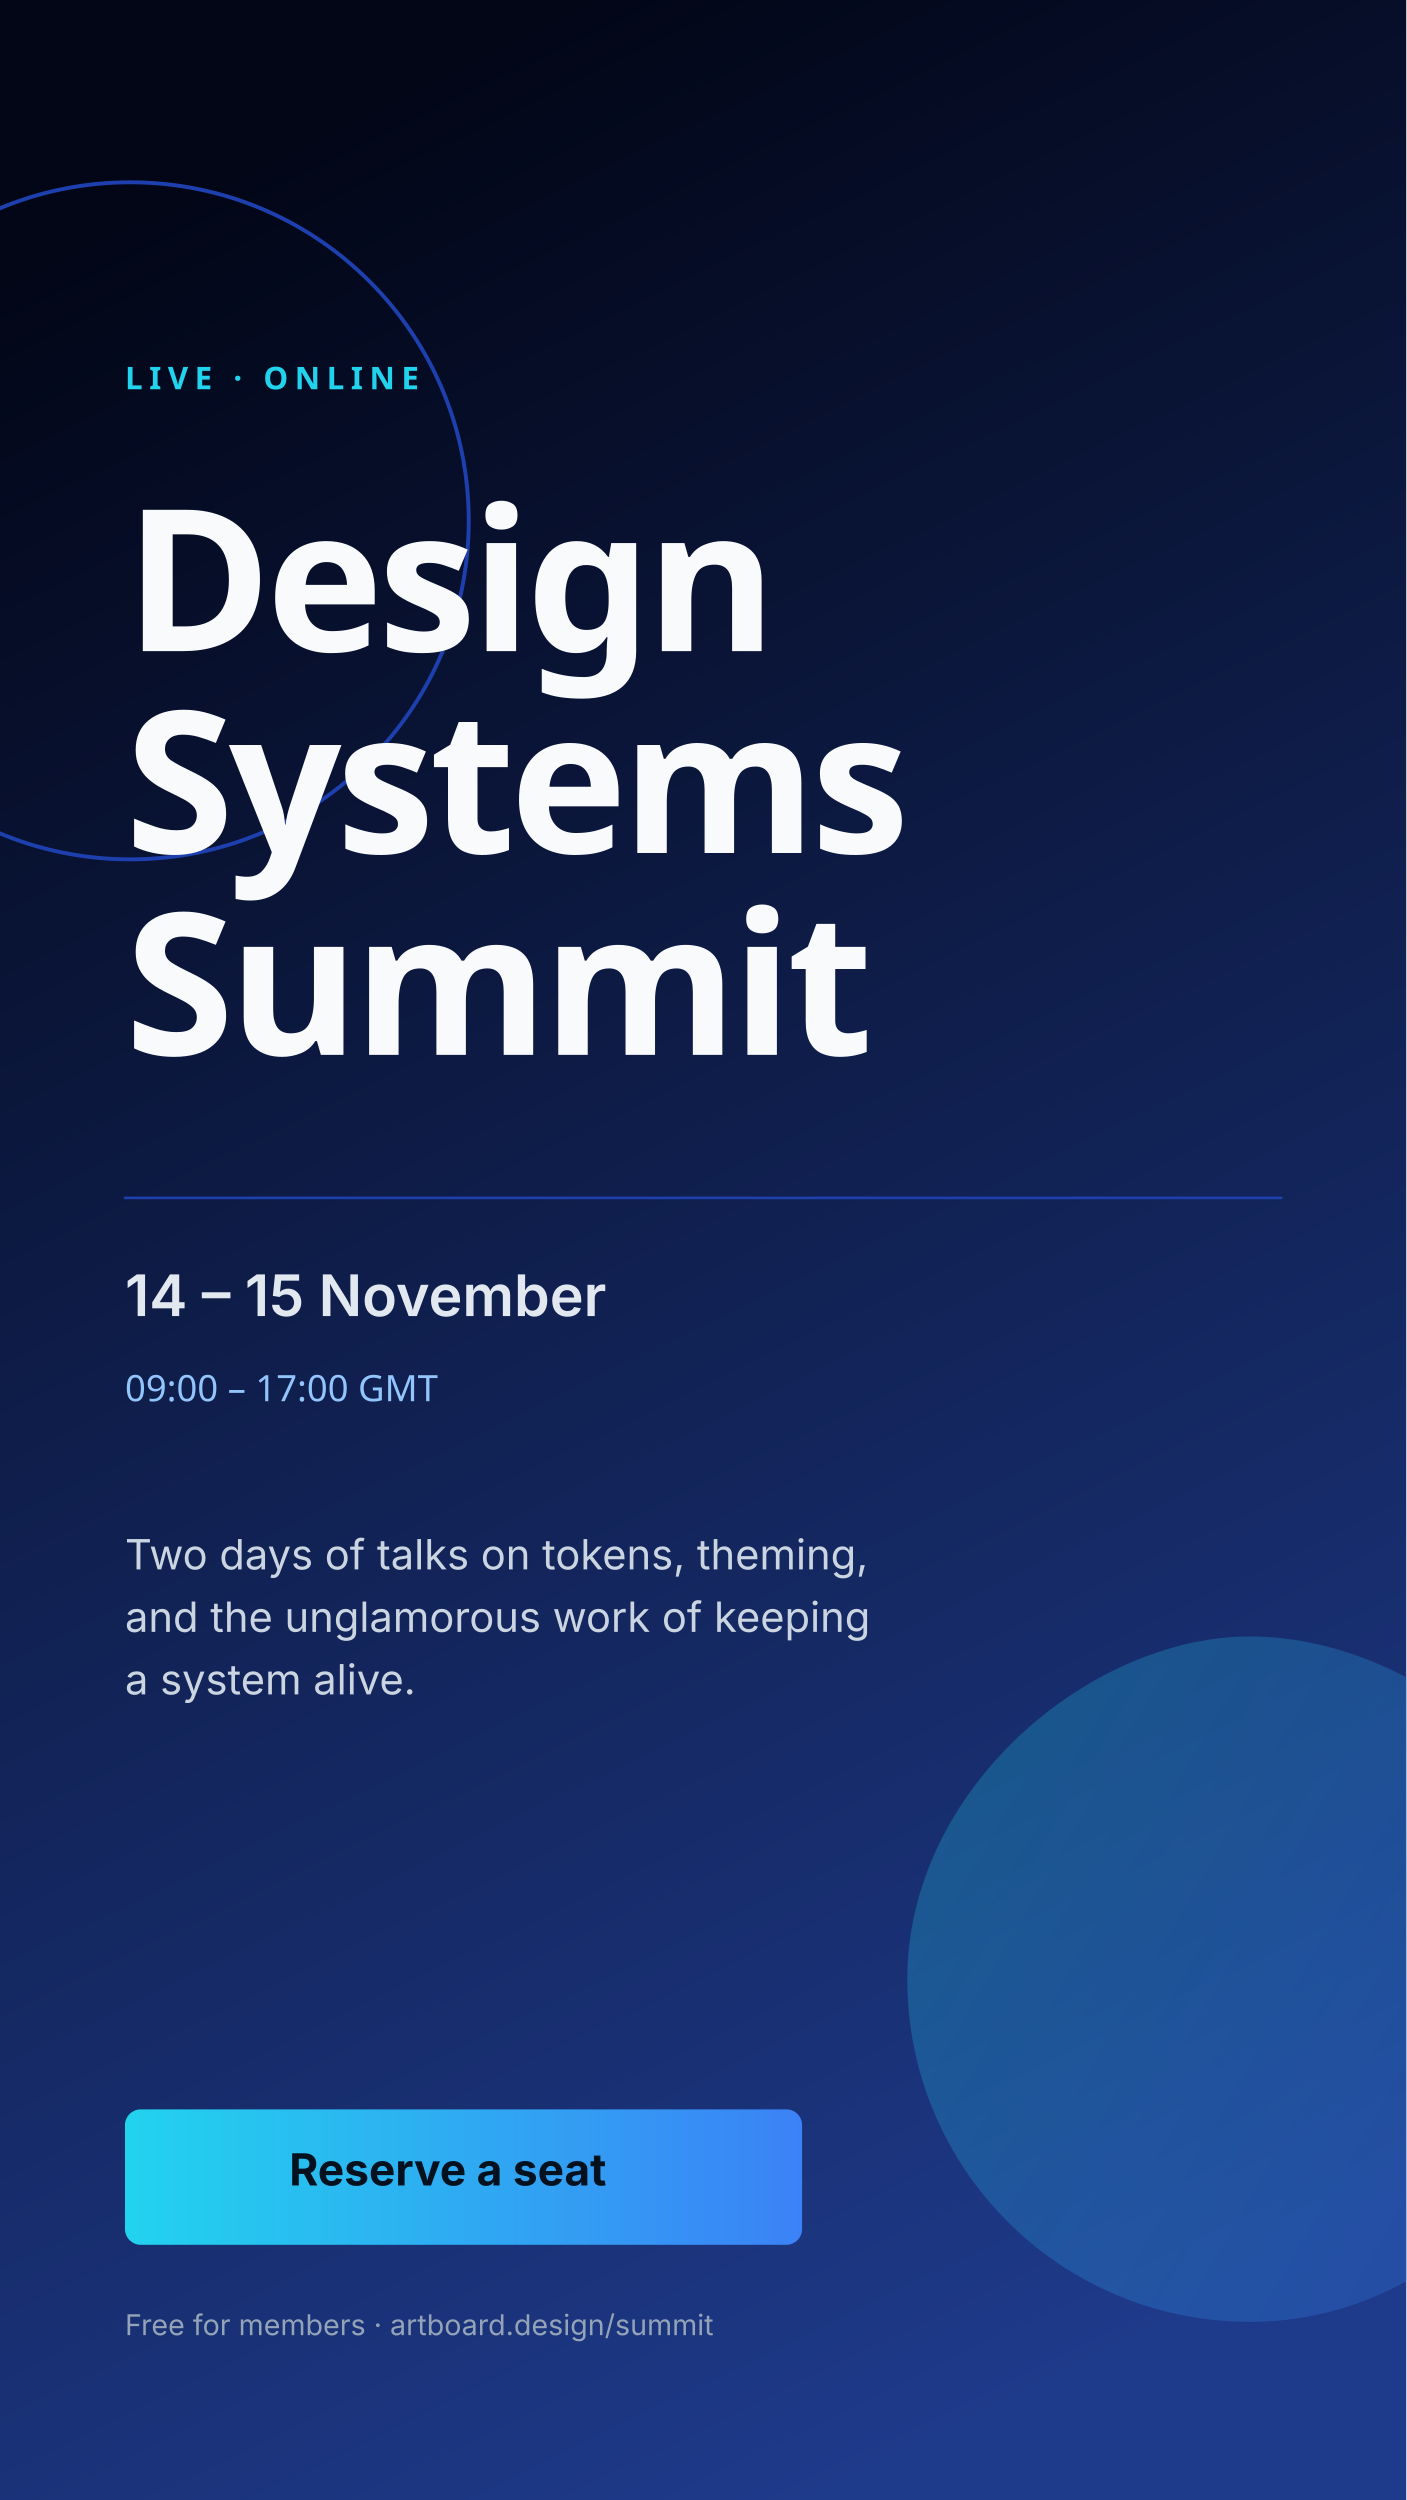
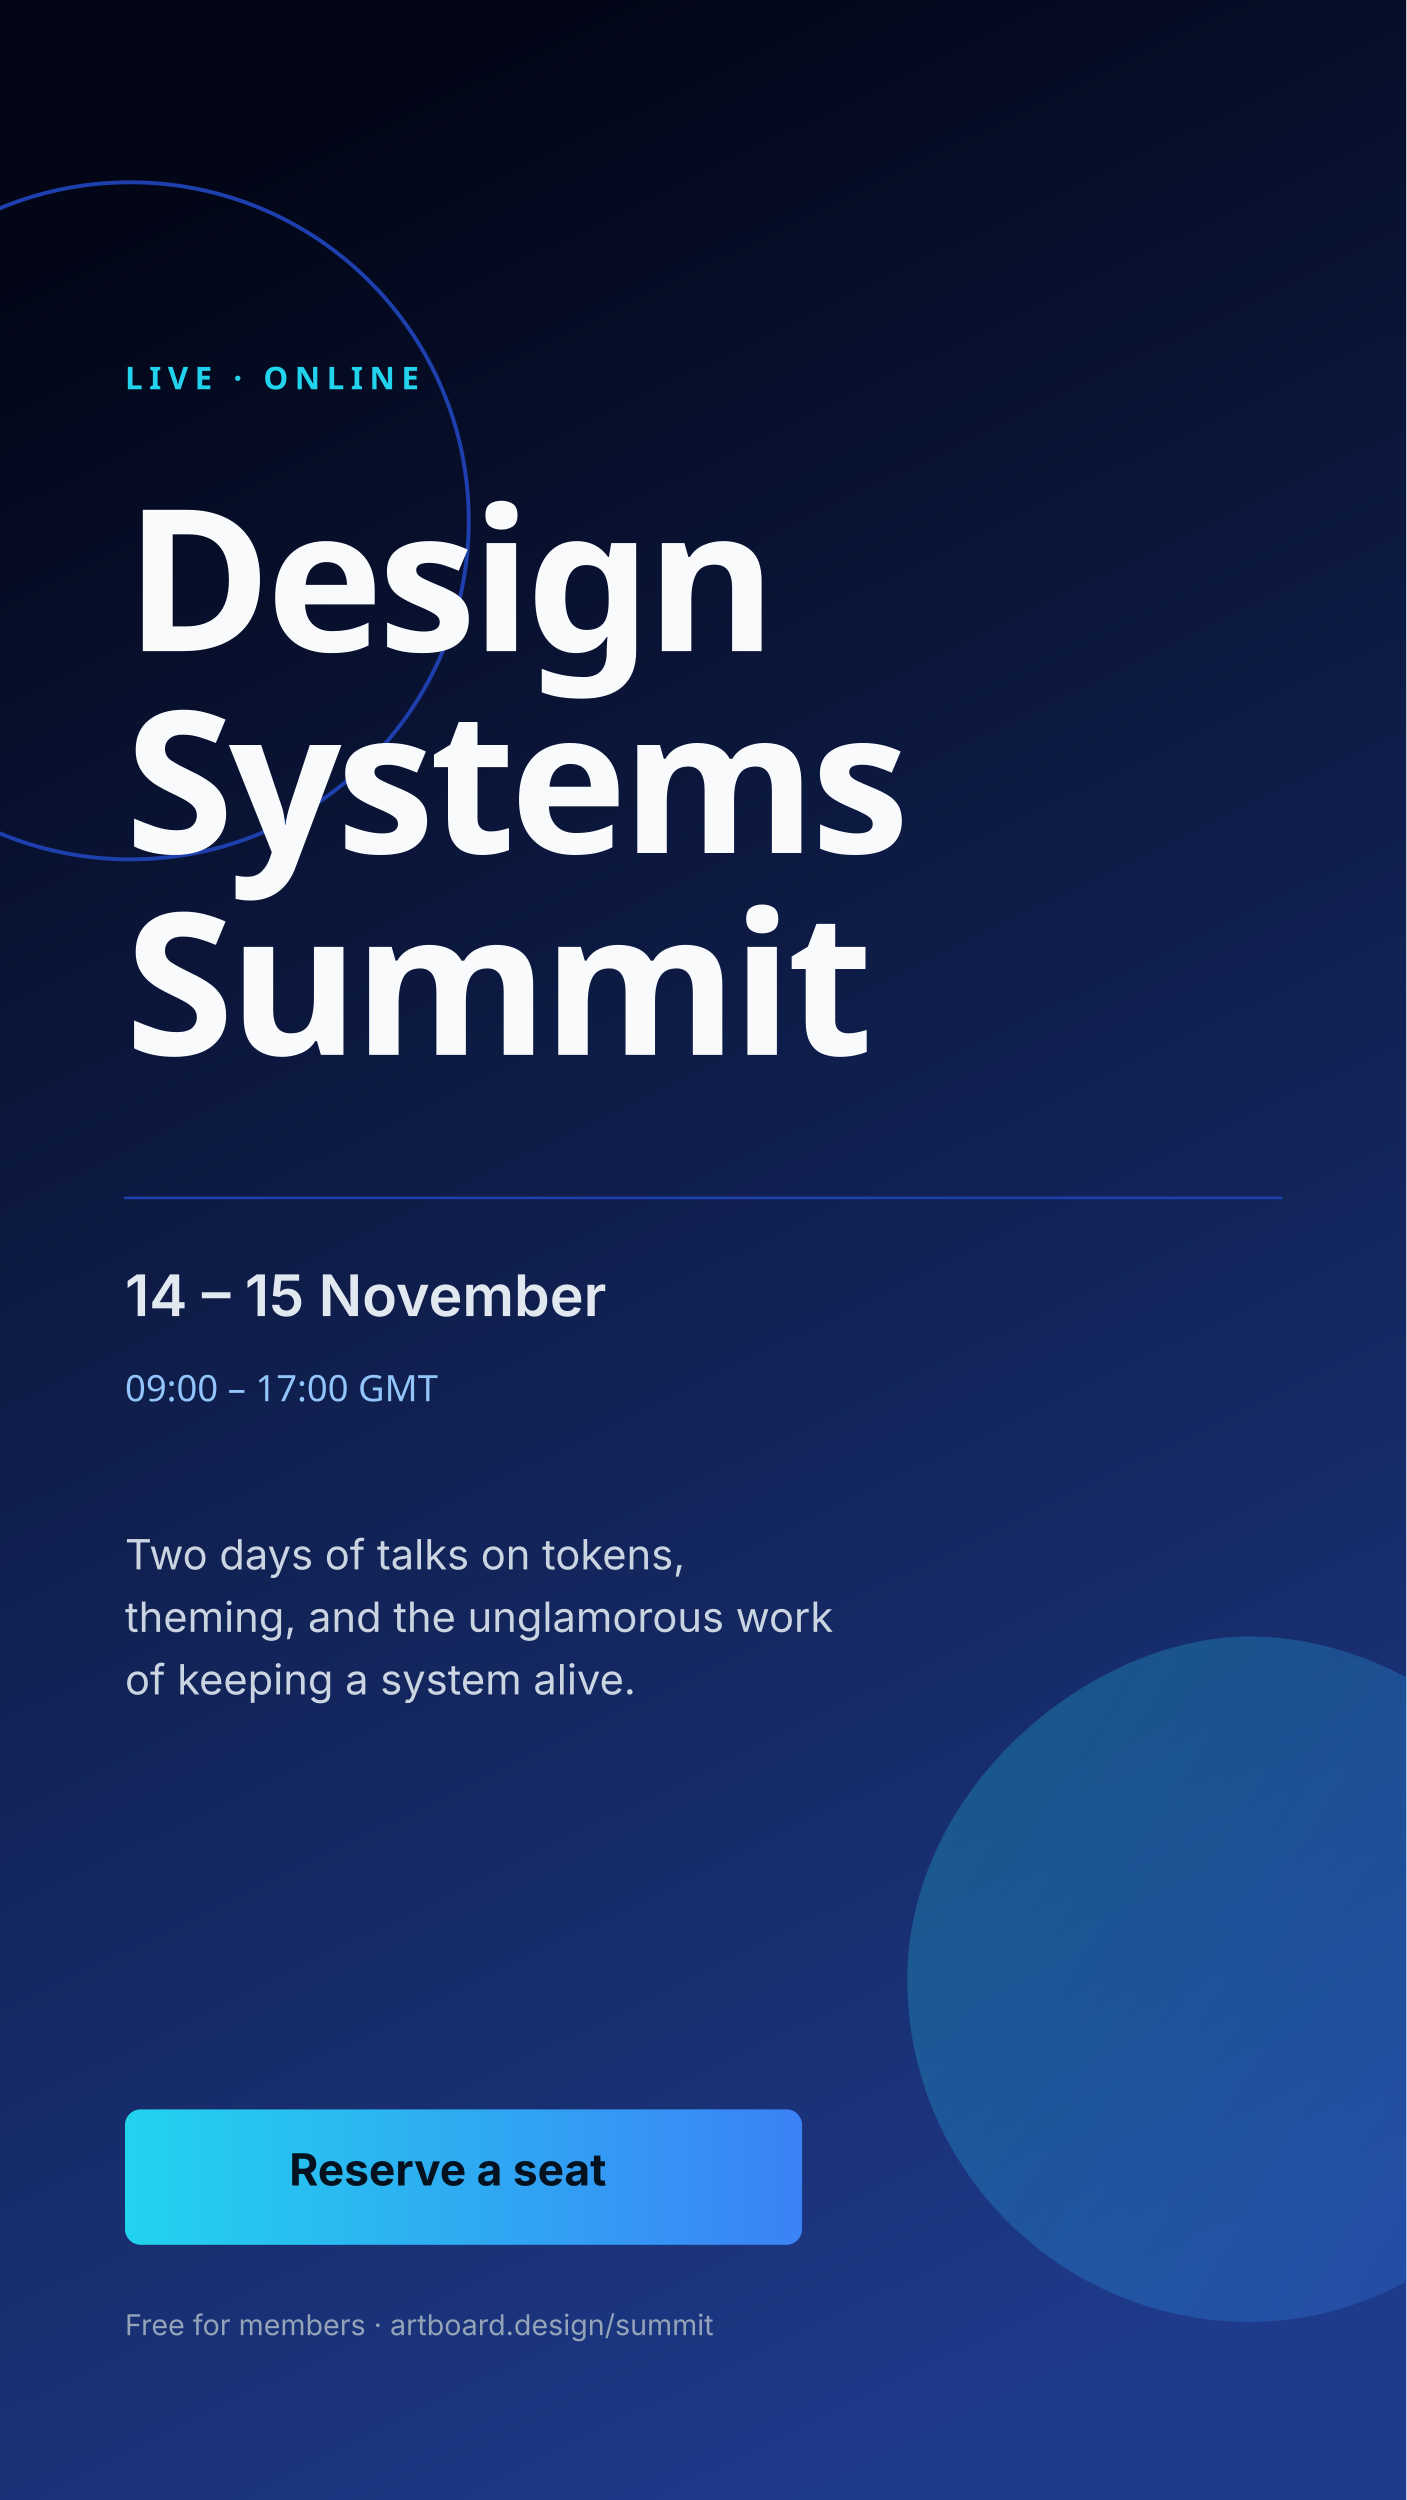
<svg xmlns="http://www.w3.org/2000/svg" viewBox="0 0 1080 1920" width="1080" height="1920">
  <defs>
    <linearGradient id="grad-0" x1="37.06%" y1="1.7%" x2="62.94%" y2="98.3%">
      <stop offset="0" stop-color="#020617" />
      <stop offset="1" stop-color="#1e3a8a" />
    </linearGradient>
    <linearGradient id="grad-1" x1="6.7%" y1="25%" x2="93.3%" y2="75%">
      <stop offset="0" stop-color="#22d3ee" />
      <stop offset="1" stop-color="#3b82f6" />
    </linearGradient>
    <linearGradient id="grad-2" x1="0%" y1="50%" x2="100%" y2="50%">
      <stop offset="0" stop-color="#22d3ee" />
      <stop offset="1" stop-color="#3b82f6" />
    </linearGradient>
  </defs>
  <rect x="0" y="0" width="1080" height="1920" fill="url(#grad-0)" />
  <ellipse cx="100" cy="400" rx="260" ry="260" fill="none" stroke="#1e40af" stroke-width="3" />
  <g opacity="0.25">
    <g transform="translate(680 1240) scale(5.6 5.6)">
      <path d="M50 3 C72 3 97 22 97 48 C97 74 76 97 50 97 C24 97 3 76 3 50 C3 24 28 3 50 3 Z" fill="url(#grad-1)" />
    </g>
  </g>
  <text x="96" y="280" font-family="'Space Grotesk', ui-sans-serif, system-ui, sans-serif" font-size="24" font-weight="600" letter-spacing="5" text-anchor="start" fill="#22d3ee" xml:space="preserve">
    <tspan x="96" y="298.96">LIVE · ONLINE</tspan>
  </text>
  <text x="96" y="380" font-family="'Space Grotesk', ui-sans-serif, system-ui, sans-serif" font-size="152" font-weight="700" letter-spacing="-4" text-anchor="start" fill="#f8fafc" xml:space="preserve">
    <tspan x="96" y="500.08">Design</tspan>
    <tspan x="96" y="655.12">Systems</tspan>
    <tspan x="96" y="810.16">Summit</tspan>
  </text>
  <line x1="96" y1="920" x2="984" y2="920" stroke-linecap="round" stroke="#1e40af" stroke-width="2" />
  <text x="96" y="976" font-family="Inter, ui-sans-serif, system-ui, sans-serif" font-size="44" font-weight="600" text-anchor="start" fill="#e2e8f0" xml:space="preserve">
    <tspan x="96" y="1010.76">14 – 15 November</tspan>
  </text>
  <text x="96" y="1054" font-family="'JetBrains Mono', ui-sans-serif, system-ui, sans-serif" font-size="28" font-weight="400" text-anchor="start" fill="#93c5fd" xml:space="preserve">
    <tspan x="96" y="1076.12">09:00 – 17:00 GMT</tspan>
  </text>
  <text x="96" y="1180" font-family="Inter, ui-sans-serif, system-ui, sans-serif" font-size="32" font-weight="400" text-anchor="start" fill="#cbd5e1" xml:space="preserve">
-     <tspan x="96" y="1205.28">Two days of talks on tokens, theming,</tspan>
-     <tspan x="96" y="1253.28">and the unglamorous work of keeping</tspan>
-     <tspan x="96" y="1301.28">a system alive.</tspan>
+     <tspan x="96" y="1205.28">Two days of talks on tokens,</tspan>
+     <tspan x="96" y="1253.28">theming, and the unglamorous work</tspan>
+     <tspan x="96" y="1301.28">of keeping a system alive.</tspan>
  </text>
  <rect x="96" y="1620" width="520" height="104" rx="12" ry="12" fill="url(#grad-2)" />
  <text x="96" y="1620" font-family="Inter, ui-sans-serif, system-ui, sans-serif" font-size="34" font-weight="700" text-anchor="middle" fill="#04121f" xml:space="preserve">
    <tspan x="356" y="1678.46">Reserve a seat</tspan>
  </text>
  <text x="96" y="1776" font-family="Inter, ui-sans-serif, system-ui, sans-serif" font-size="22" font-weight="400" text-anchor="start" fill="#94a3b8" xml:space="preserve">
    <tspan x="96" y="1793.38">Free for members · artboard.design/summit</tspan>
  </text>
</svg>
